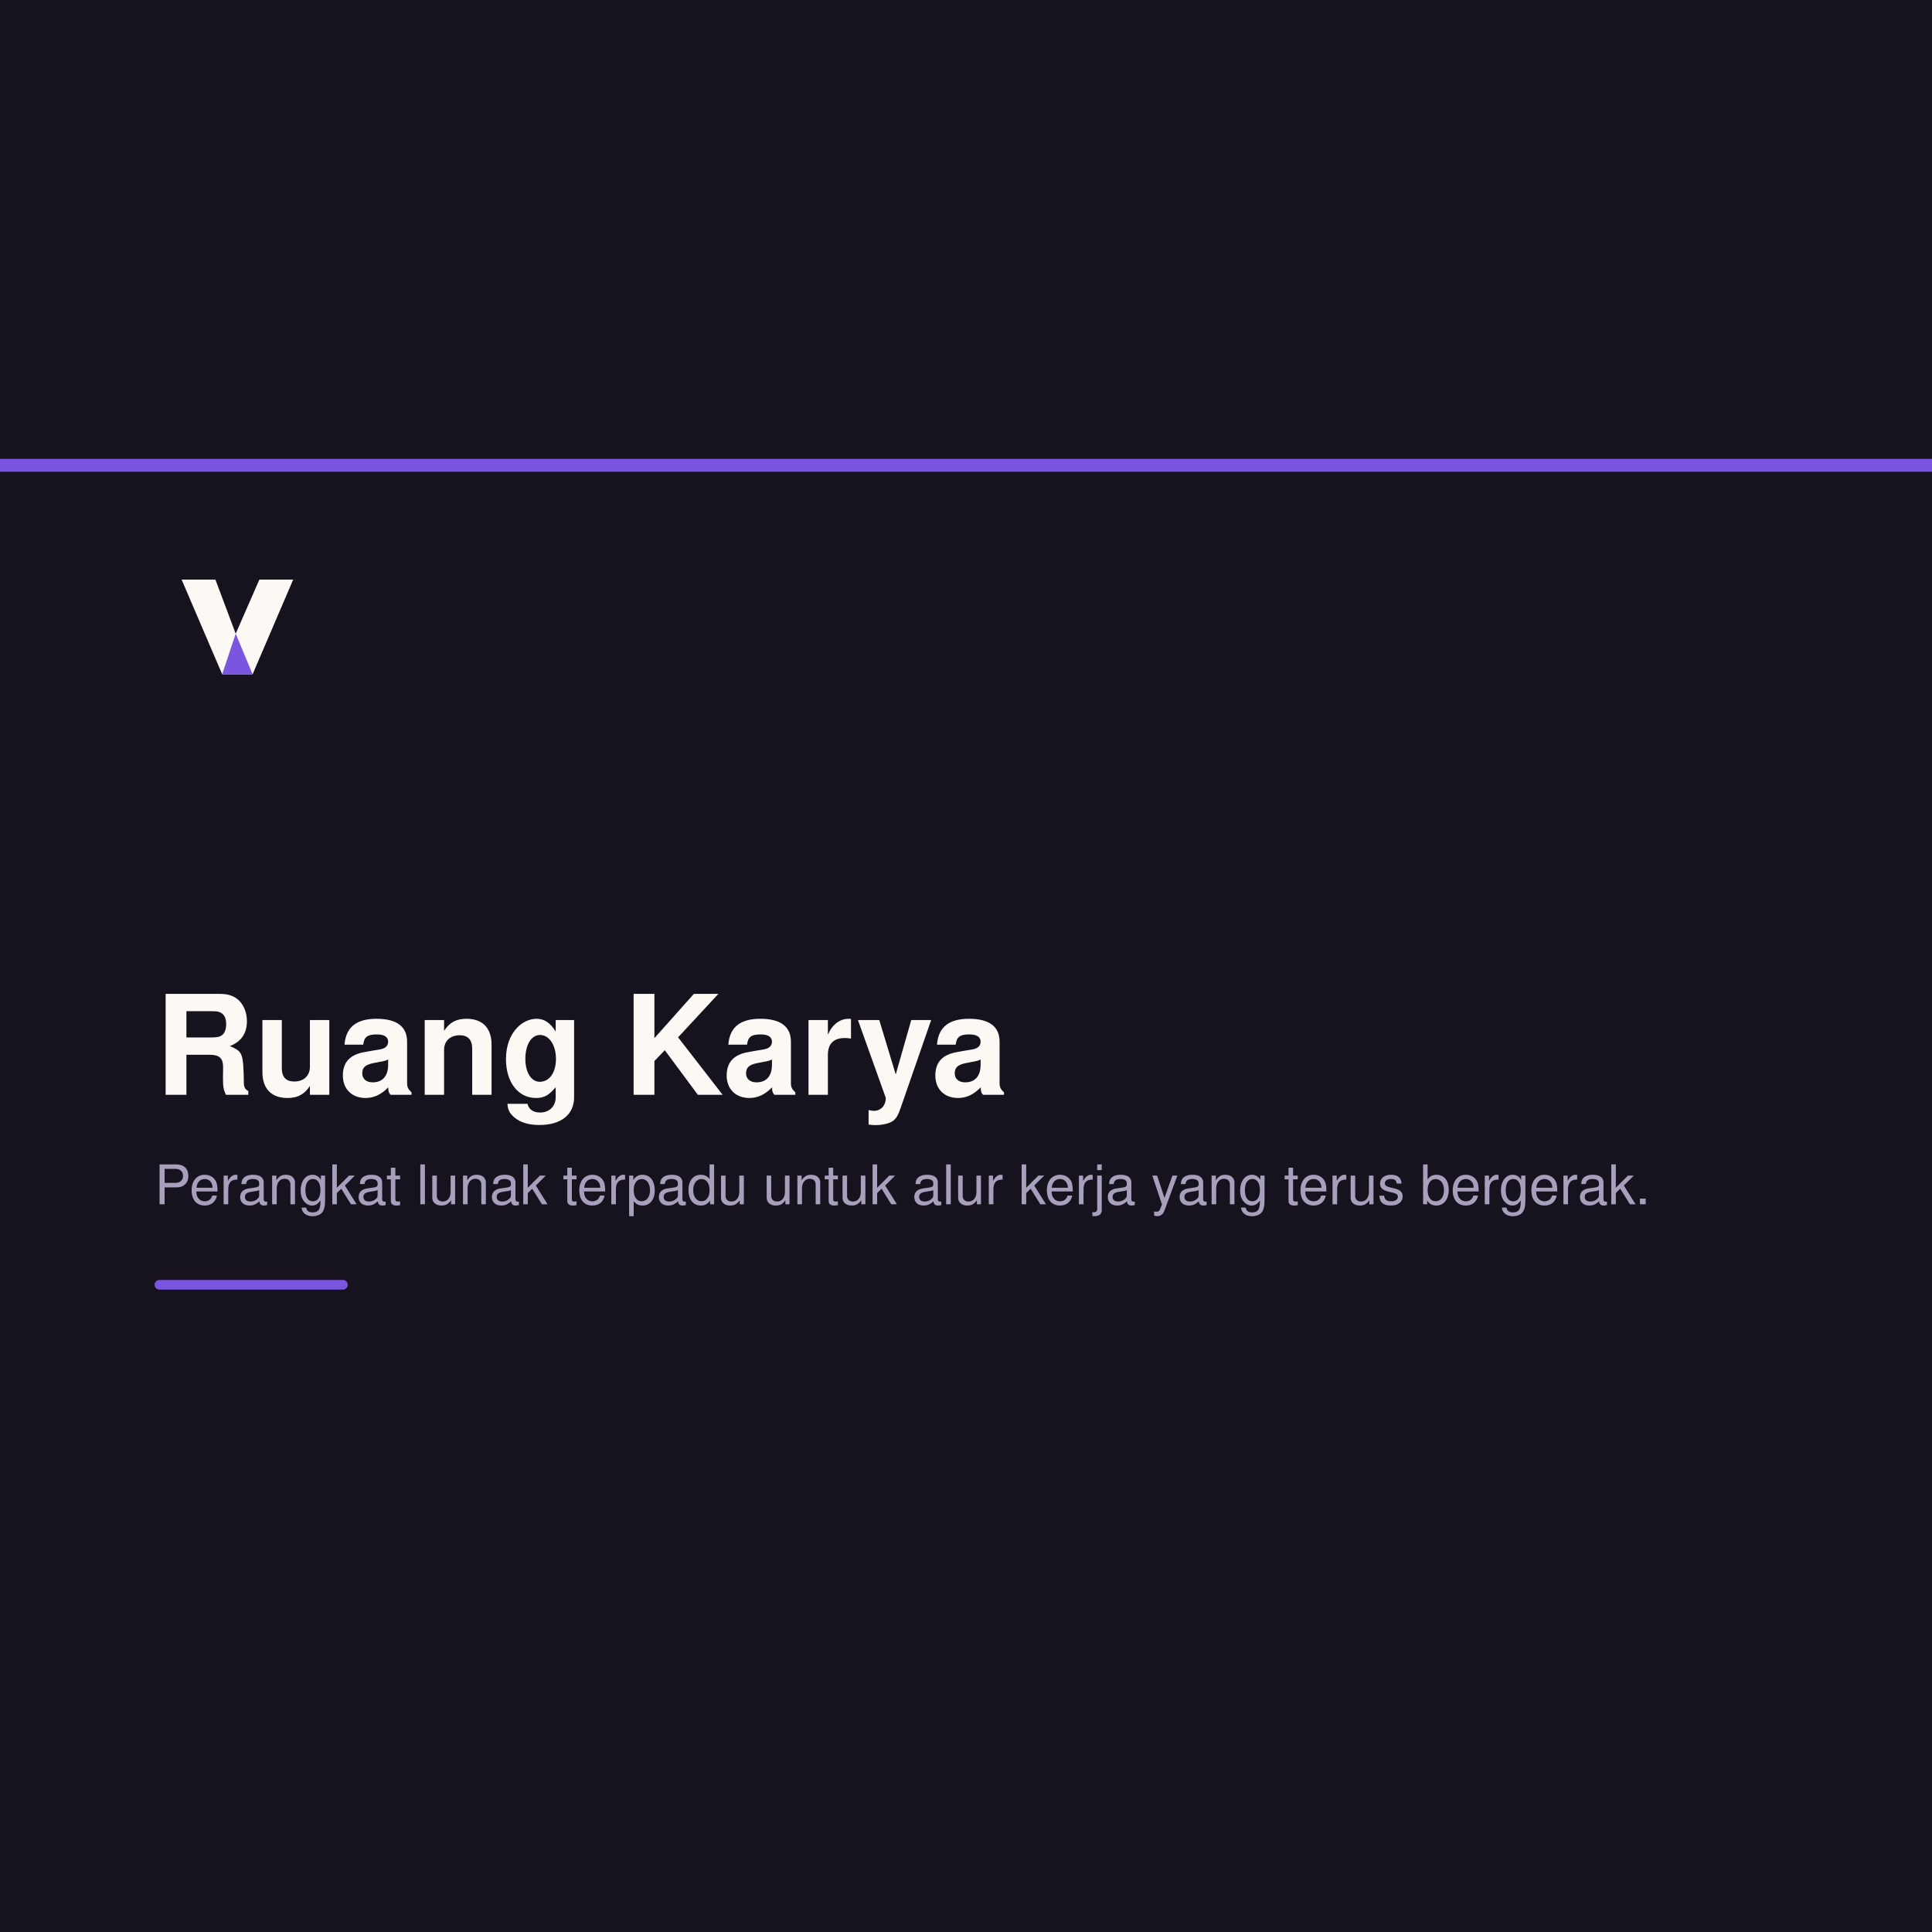
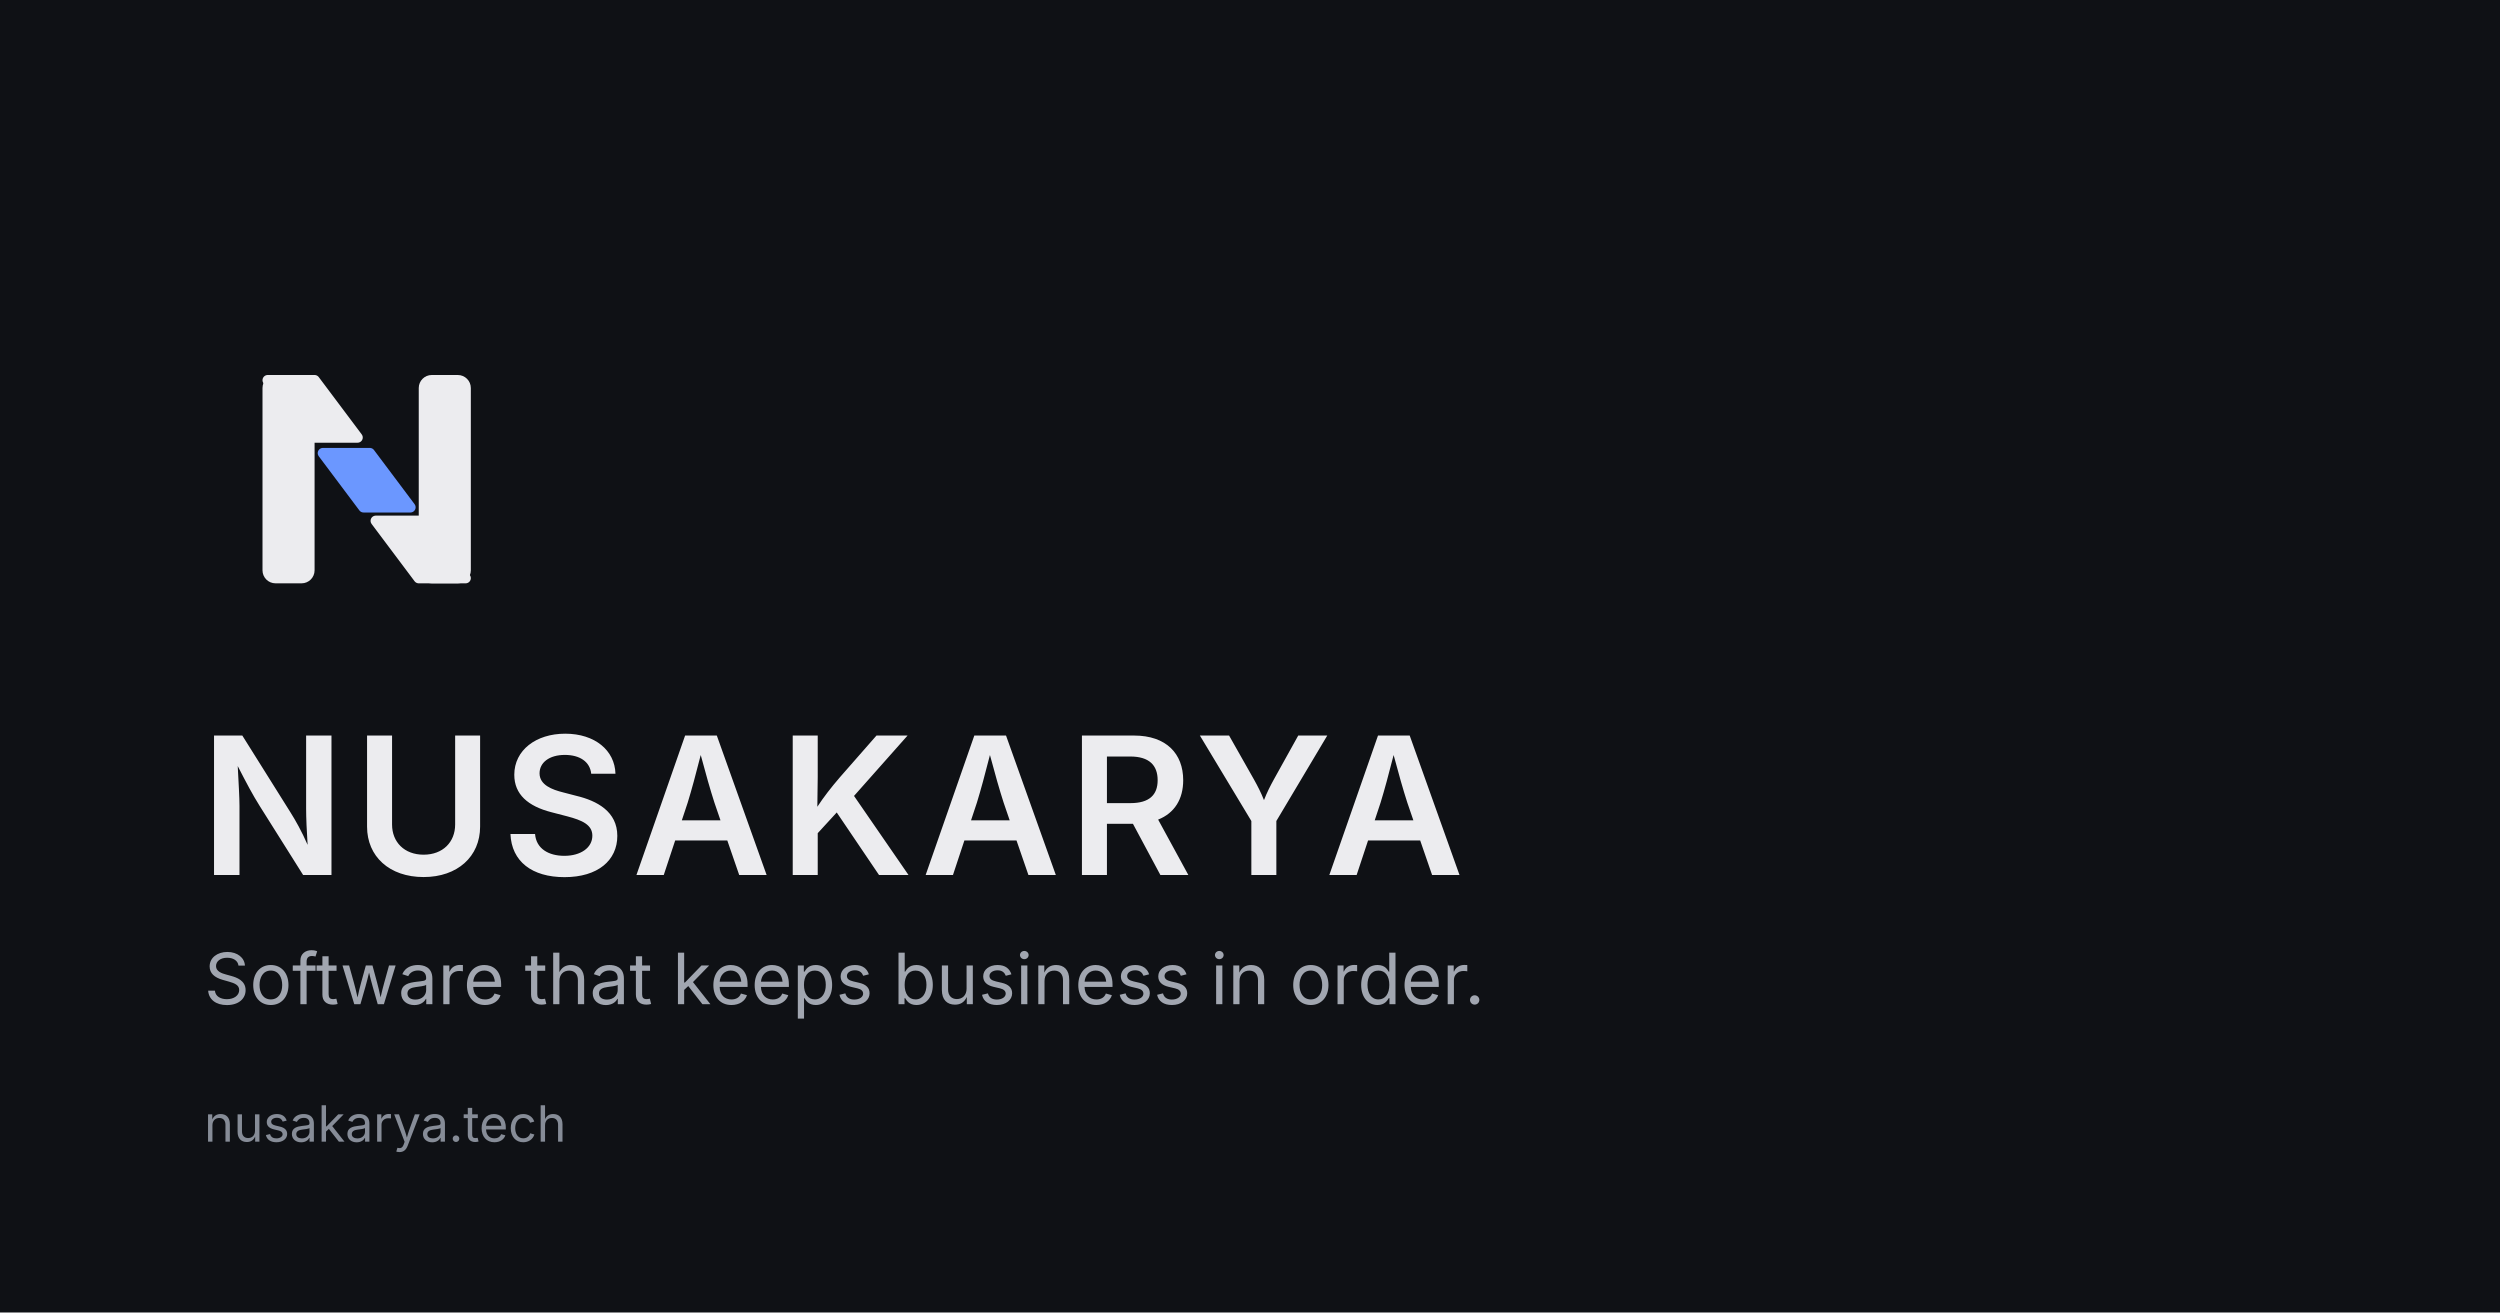
- <svg xmlns="http://www.w3.org/2000/svg" width="1200" height="1200" viewBox="0 0 1200 1200">
-   <rect width="1200" height="1200" fill="#16131E" />
-   <rect x="0" y="285" width="1200" height="8" fill="#7A56E0" />
-   <g transform="translate(96,339) scale(2.1)">
-     <path d="M8 10h10l6 16 7-16h10L29 38h-9L8 10Z" fill="#FCF9F5" />
-     <path d="m24 26 5 12h-9l4-12Z" fill="#7A56E0" />
+ <svg xmlns="http://www.w3.org/2000/svg" width="1200" height="630" viewBox="0 0 1200 630">
+   <rect width="1200" height="630" fill="#0f1115" />
+   <g transform="translate(96,150) scale(2.5)">
+     <g stroke-linejoin="round" stroke-width="2">
+       <rect x="12" y="12" width="10" height="40" rx="2.5" fill="#ececef" />
+       <rect x="42" y="12" width="10" height="40" rx="2.5" fill="#ececef" />
+       <polygon points="13,13 22,13 30.25,24 21.25,24" fill="#ececef" stroke="#ececef" />
+       <polygon points="23.6,27 32.6,27 40.4,37.4 31.4,37.4" fill="#6b97ff" stroke="#6b97ff" />
+       <polygon points="33.75,40 42.75,40 51,51 42,51" fill="#ececef" stroke="#ececef" />
+     </g>
  </g>
-   <text x="96" y="680" font-family="Helvetica Neue, Helvetica, Arial, sans-serif" font-size="86" font-weight="700" fill="#FCF9F5">Ruang Karya</text>
-   <text x="96" y="748" font-family="Helvetica Neue, Helvetica, Arial, sans-serif" font-size="34" font-weight="400" fill="#A79FBB">Perangkat lunak terpadu untuk alur kerja yang terus bergerak.</text>
-   <rect x="96" y="795" width="120" height="6" rx="3" fill="#7A56E0" />
+   <text x="96" y="420" font-family="Geist, Inter, Helvetica Neue, Arial, sans-serif" font-size="92" font-weight="600" letter-spacing="3.6" fill="#ececef">NUSAKARYA</text>
+   <text x="98" y="482" font-family="Geist, Inter, Helvetica Neue, Arial, sans-serif" font-size="34" font-weight="400" fill="#a1a6b0">Software that keeps business in order.</text>
+   <text x="98" y="548" font-family="Geist, Inter, Helvetica Neue, Arial, sans-serif" font-size="24" font-weight="400" fill="#868c97">nusakarya.tech</text>
</svg>
